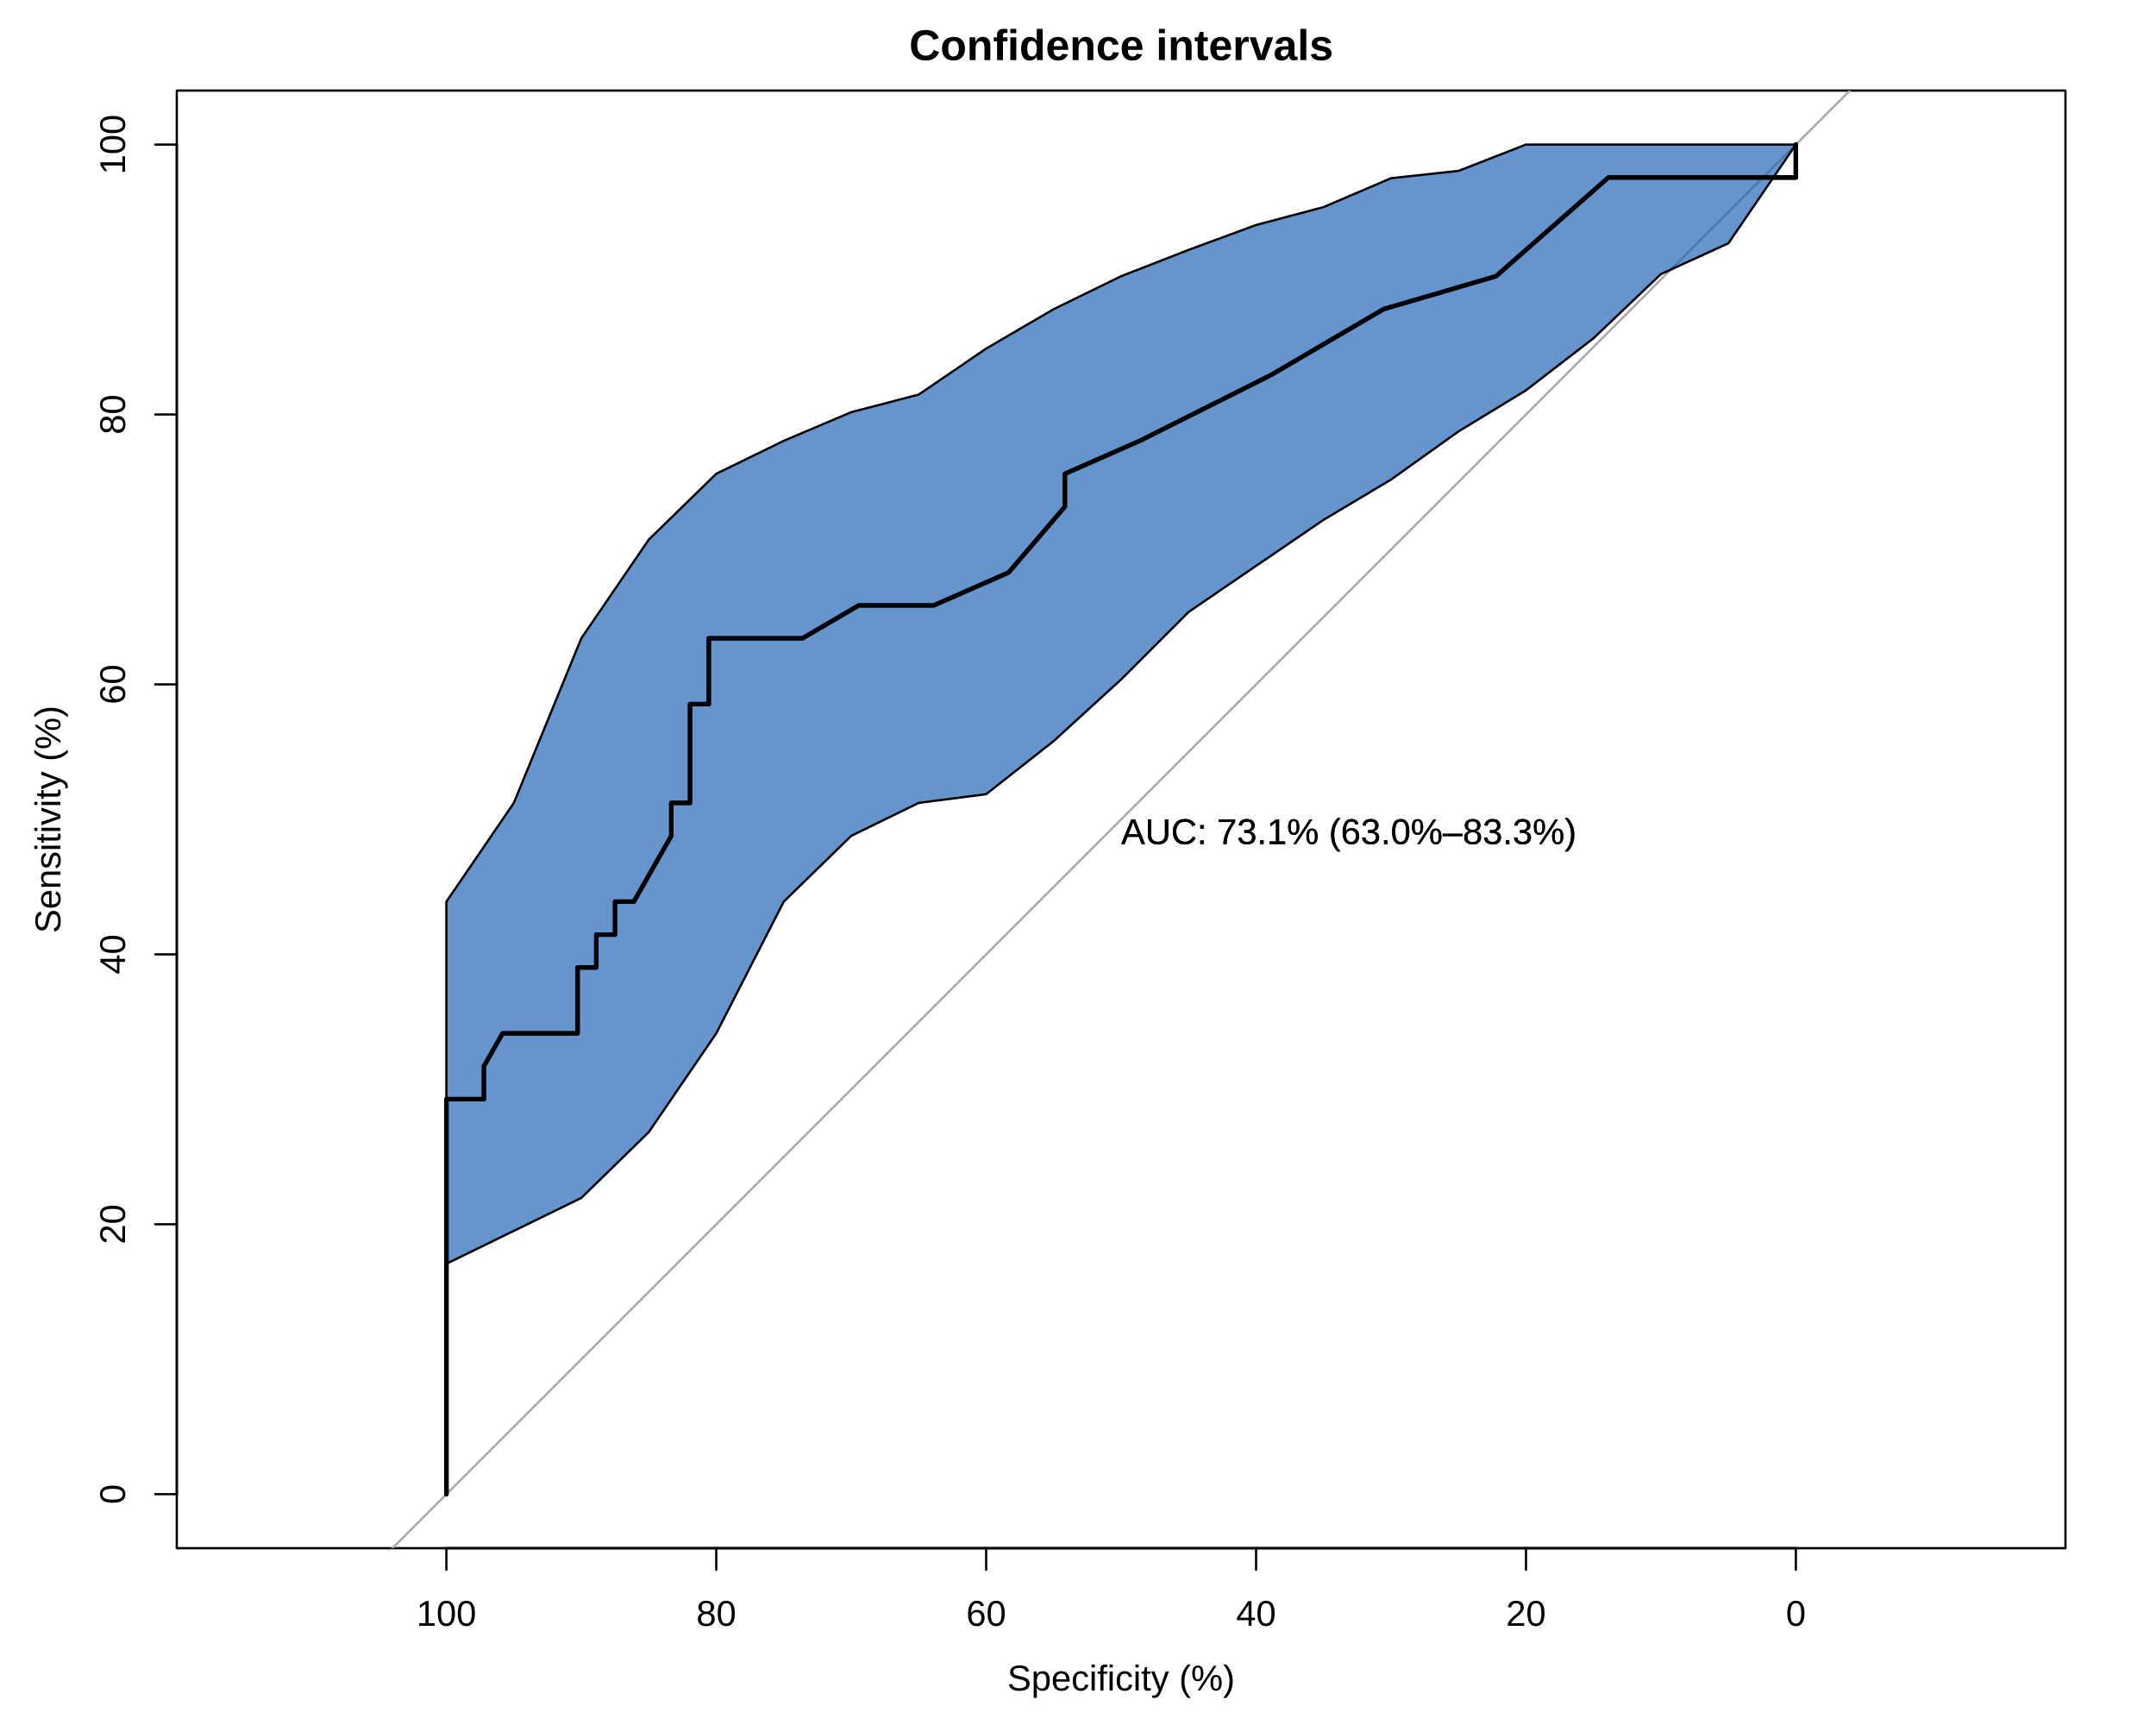
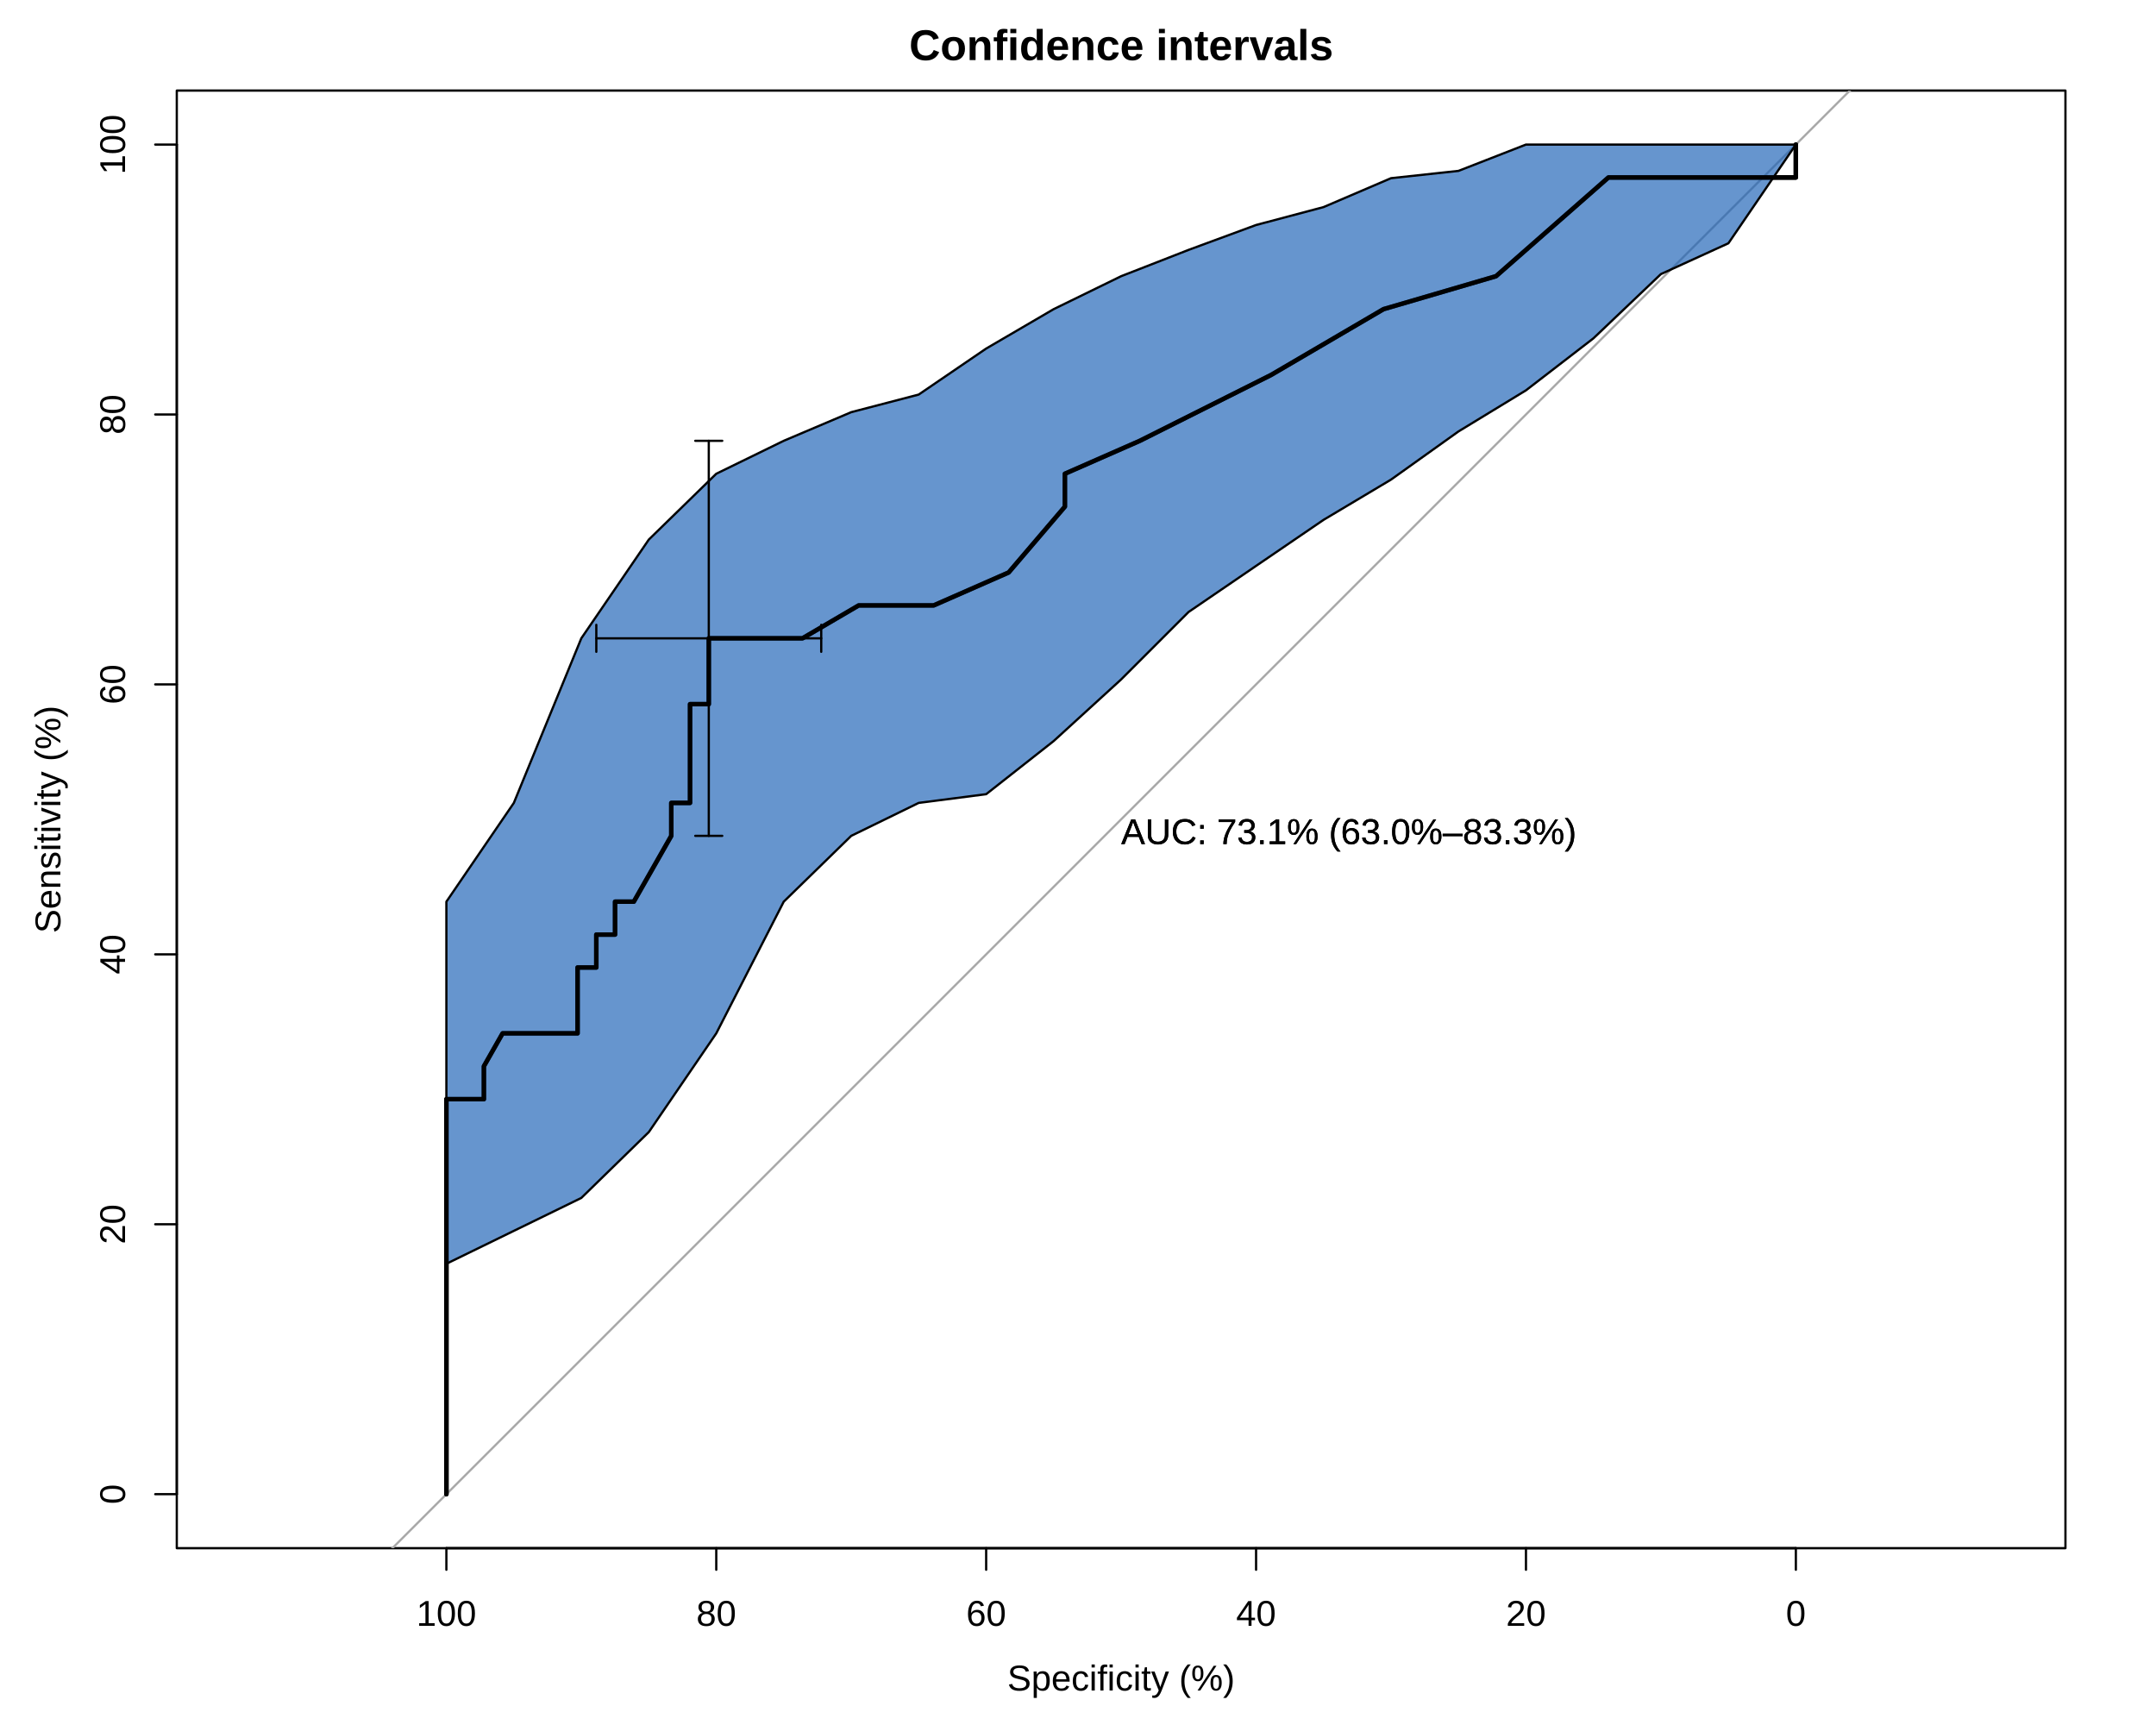
<svg xmlns="http://www.w3.org/2000/svg" viewBox="0 0 720.00 576.00">
  <defs>
    <style type="text/css">
    line, polyline, polygon, path, rect, circle {
      fill: none;
      stroke: #000000;
      stroke-linecap: round;
      stroke-linejoin: round;
      stroke-miterlimit: 10.00;
    }
  </style>
  </defs>
  <rect width="100%" height="100%" style="stroke: none; fill: #FFFFFF;" />
  <text x="303.62" y="20.07" style="font-size: 14.40px; font-weight: bold; font-family: Liberation Sans;" textLength="141.56px" lengthAdjust="spacingAndGlyphs">Confidence intervals</text>
  <text x="336.39" y="564.48" style="font-size: 12.00px; font-family: Liberation Sans;" textLength="76.02px" lengthAdjust="spacingAndGlyphs">Specificity (%)</text>
  <text transform="translate(20.16,311.61) rotate(-90)" style="font-size: 12.00px; font-family: Liberation Sans;" textLength="76.02px" lengthAdjust="spacingAndGlyphs">Sensitivity (%)</text>
  <polyline points="59.04,516.96 689.76,516.96 689.76,30.24 59.04,30.24 59.04,516.96 " style="stroke-width: 0.75;" />
  <line x1="599.73" y1="516.96" x2="149.07" y2="516.96" style="stroke-width: 0.75;" />
  <line x1="599.73" y1="516.96" x2="599.73" y2="524.16" style="stroke-width: 0.75;" />
  <line x1="509.60" y1="516.96" x2="509.60" y2="524.16" style="stroke-width: 0.75;" />
  <line x1="419.47" y1="516.96" x2="419.47" y2="524.16" style="stroke-width: 0.75;" />
  <line x1="329.33" y1="516.96" x2="329.33" y2="524.16" style="stroke-width: 0.75;" />
  <line x1="239.20" y1="516.96" x2="239.20" y2="524.16" style="stroke-width: 0.75;" />
  <line x1="149.07" y1="516.96" x2="149.07" y2="524.16" style="stroke-width: 0.75;" />
  <text x="139.06" y="542.88" style="font-size: 12.00px; font-family: Liberation Sans;" textLength="20.02px" lengthAdjust="spacingAndGlyphs">100</text>
  <text x="232.53" y="542.88" style="font-size: 12.00px; font-family: Liberation Sans;" textLength="13.34px" lengthAdjust="spacingAndGlyphs">80</text>
  <text x="322.66" y="542.88" style="font-size: 12.00px; font-family: Liberation Sans;" textLength="13.34px" lengthAdjust="spacingAndGlyphs">60</text>
  <text x="412.79" y="542.88" style="font-size: 12.00px; font-family: Liberation Sans;" textLength="13.34px" lengthAdjust="spacingAndGlyphs">40</text>
  <text x="502.93" y="542.88" style="font-size: 12.00px; font-family: Liberation Sans;" textLength="13.34px" lengthAdjust="spacingAndGlyphs">20</text>
  <text x="596.40" y="542.88" style="font-size: 12.00px; font-family: Liberation Sans;" textLength="6.67px" lengthAdjust="spacingAndGlyphs">0</text>
  <line x1="59.04" y1="498.93" x2="59.04" y2="48.27" style="stroke-width: 0.75;" />
  <line x1="59.04" y1="498.93" x2="51.84" y2="498.93" style="stroke-width: 0.75;" />
  <line x1="59.04" y1="408.80" x2="51.84" y2="408.80" style="stroke-width: 0.75;" />
  <line x1="59.04" y1="318.67" x2="51.84" y2="318.67" style="stroke-width: 0.75;" />
  <line x1="59.04" y1="228.53" x2="51.84" y2="228.53" style="stroke-width: 0.75;" />
  <line x1="59.04" y1="138.40" x2="51.84" y2="138.40" style="stroke-width: 0.75;" />
  <line x1="59.04" y1="48.27" x2="51.84" y2="48.27" style="stroke-width: 0.75;" />
  <text transform="translate(41.76,502.27) rotate(-90)" style="font-size: 12.00px; font-family: Liberation Sans;" textLength="6.67px" lengthAdjust="spacingAndGlyphs">0</text>
  <text transform="translate(41.76,415.47) rotate(-90)" style="font-size: 12.00px; font-family: Liberation Sans;" textLength="13.34px" lengthAdjust="spacingAndGlyphs">20</text>
  <text transform="translate(41.76,325.34) rotate(-90)" style="font-size: 12.00px; font-family: Liberation Sans;" textLength="13.34px" lengthAdjust="spacingAndGlyphs">40</text>
  <text transform="translate(41.76,235.21) rotate(-90)" style="font-size: 12.00px; font-family: Liberation Sans;" textLength="13.34px" lengthAdjust="spacingAndGlyphs">60</text>
  <text transform="translate(41.76,145.07) rotate(-90)" style="font-size: 12.00px; font-family: Liberation Sans;" textLength="13.34px" lengthAdjust="spacingAndGlyphs">80</text>
  <text transform="translate(41.76,58.27) rotate(-90)" style="font-size: 12.00px; font-family: Liberation Sans;" textLength="20.02px" lengthAdjust="spacingAndGlyphs">100</text>
  <defs>
    <clipPath id="cpNTkuMDR8Njg5Ljc2fDUxNi45NnwzMC4yNA==">
      <rect x="59.04" y="30.24" width="630.72" height="486.72" />
    </clipPath>
  </defs>
  <line x1="72.00" y1="576.00" x2="648.00" y2="0.00" style="stroke-width: 0.75; stroke: #A9A9A9;" clip-path="url(#cpNTkuMDR8Njg5Ljc2fDUxNi45NnwzMC4yNA==)" />
  <polyline points="599.73,48.27 599.73,59.26 568.44,59.26 549.66,59.26 537.14,59.26 499.59,92.23 462.03,103.23 424.47,125.21 380.66,147.19 355.62,158.19 355.62,169.18 336.84,191.16 311.81,202.15 286.77,202.15 267.99,213.14 255.47,213.14 249.21,213.14 236.70,213.14 236.70,224.14 236.70,235.13 230.44,235.13 230.44,246.12 230.44,257.11 230.44,268.10 224.18,268.10 224.18,279.10 217.92,290.09 211.66,301.08 205.40,301.08 205.40,312.07 199.14,312.07 199.14,323.06 192.88,323.06 192.88,345.05 186.62,345.05 180.36,345.05 167.84,345.05 161.59,356.04 161.59,367.03 149.07,367.03 149.07,378.02 149.07,389.01 149.07,400.01 149.07,411.00 149.07,432.98 149.07,443.97 149.07,454.97 149.07,465.96 149.07,476.95 149.07,487.94 149.07,498.93 " style="stroke-width: 1.50;" clip-path="url(#cpNTkuMDR8Njg5Ljc2fDUxNi45NnwzMC4yNA==)" />
  <g clip-path="url(#cpNTkuMDR8Njg5Ljc2fDUxNi45NnwzMC4yNA==)">
    <text x="374.40" y="281.85" style="font-size: 12.00px; font-family: Liberation Sans;" textLength="152.05px" lengthAdjust="spacingAndGlyphs">AUC: 73.1% (63.0%–83.3%)</text>
  </g>
  <g clip-path="url(#cpNTkuMDR8Njg5Ljc2fDUxNi45NnwzMC4yNA==)">
    <text x="374.40" y="281.85" style="font-size: 12.00px; font-family: Liberation Sans;" textLength="152.05px" lengthAdjust="spacingAndGlyphs">AUC: 73.1% (63.0%–83.3%)</text>
  </g>
  <polygon points="599.73,48.27 599.73,48.27 577.20,81.24 554.67,91.52 532.13,112.97 509.60,130.34 487.07,144.06 464.53,160.15 442.00,173.59 419.47,188.96 396.93,204.35 374.40,226.88 351.87,247.45 329.33,265.19 306.80,268.10 284.27,279.10 261.73,301.08 239.20,345.05 216.67,378.02 194.13,400.01 171.60,411.00 149.07,421.99 149.07,498.93 149.07,301.08 171.60,268.10 194.13,213.14 216.67,180.17 239.20,158.19 261.73,147.19 284.27,137.63 306.80,131.75 329.33,116.39 351.87,103.23 374.40,92.23 396.93,83.44 419.47,75.13 442.00,69.15 464.53,59.50 487.07,57.06 509.60,48.27 532.13,48.27 554.67,48.27 577.20,48.27 599.73,48.27 599.73,48.27 " style="stroke-width: 0.75; fill: #1C61B6; fill-opacity: 0.67;" clip-path="url(#cpNTkuMDR8Njg5Ljc2fDUxNi45NnwzMC4yNA==)" />
  <polyline points="599.73,48.27 599.73,59.26 568.44,59.26 549.66,59.26 537.14,59.26 499.59,92.23 462.03,103.23 424.47,125.21 380.66,147.19 355.62,158.19 355.62,169.18 336.84,191.16 311.81,202.15 286.77,202.15 267.99,213.14 255.47,213.14 249.21,213.14 236.70,213.14 236.70,224.14 236.70,235.13 230.44,235.13 230.44,246.12 230.44,257.11 230.44,268.10 224.18,268.10 224.18,279.10 217.92,290.09 211.66,301.08 205.40,301.08 205.40,312.07 199.14,312.07 199.14,323.06 192.88,323.06 192.88,345.05 186.62,345.05 180.36,345.05 167.84,345.05 161.59,356.04 161.59,367.03 149.07,367.03 149.07,378.02 149.07,389.01 149.07,400.01 149.07,411.00 149.07,432.98 149.07,443.97 149.07,454.97 149.07,465.96 149.07,476.95 149.07,487.94 149.07,498.93 " style="stroke-width: 1.50;" clip-path="url(#cpNTkuMDR8Njg5Ljc2fDUxNi45NnwzMC4yNA==)" />
+   <line x1="236.70" y1="279.10" x2="236.70" y2="147.19" style="stroke-width: 0.75;" clip-path="url(#cpNTkuMDR8Njg5Ljc2fDUxNi45NnwzMC4yNA==)" />
+   <line x1="241.20" y1="279.10" x2="232.19" y2="279.10" style="stroke-width: 0.75;" clip-path="url(#cpNTkuMDR8Njg5Ljc2fDUxNi45NnwzMC4yNA==)" />
+   <line x1="241.20" y1="147.19" x2="232.19" y2="147.19" style="stroke-width: 0.75;" clip-path="url(#cpNTkuMDR8Njg5Ljc2fDUxNi45NnwzMC4yNA==)" />
+   <line x1="274.25" y1="213.14" x2="199.14" y2="213.14" style="stroke-width: 0.75;" clip-path="url(#cpNTkuMDR8Njg5Ljc2fDUxNi45NnwzMC4yNA==)" />
+   <line x1="274.25" y1="208.64" x2="274.25" y2="217.65" style="stroke-width: 0.75;" clip-path="url(#cpNTkuMDR8Njg5Ljc2fDUxNi45NnwzMC4yNA==)" />
+   <line x1="199.14" y1="208.64" x2="199.14" y2="217.65" style="stroke-width: 0.75;" clip-path="url(#cpNTkuMDR8Njg5Ljc2fDUxNi45NnwzMC4yNA==)" />
</svg>
